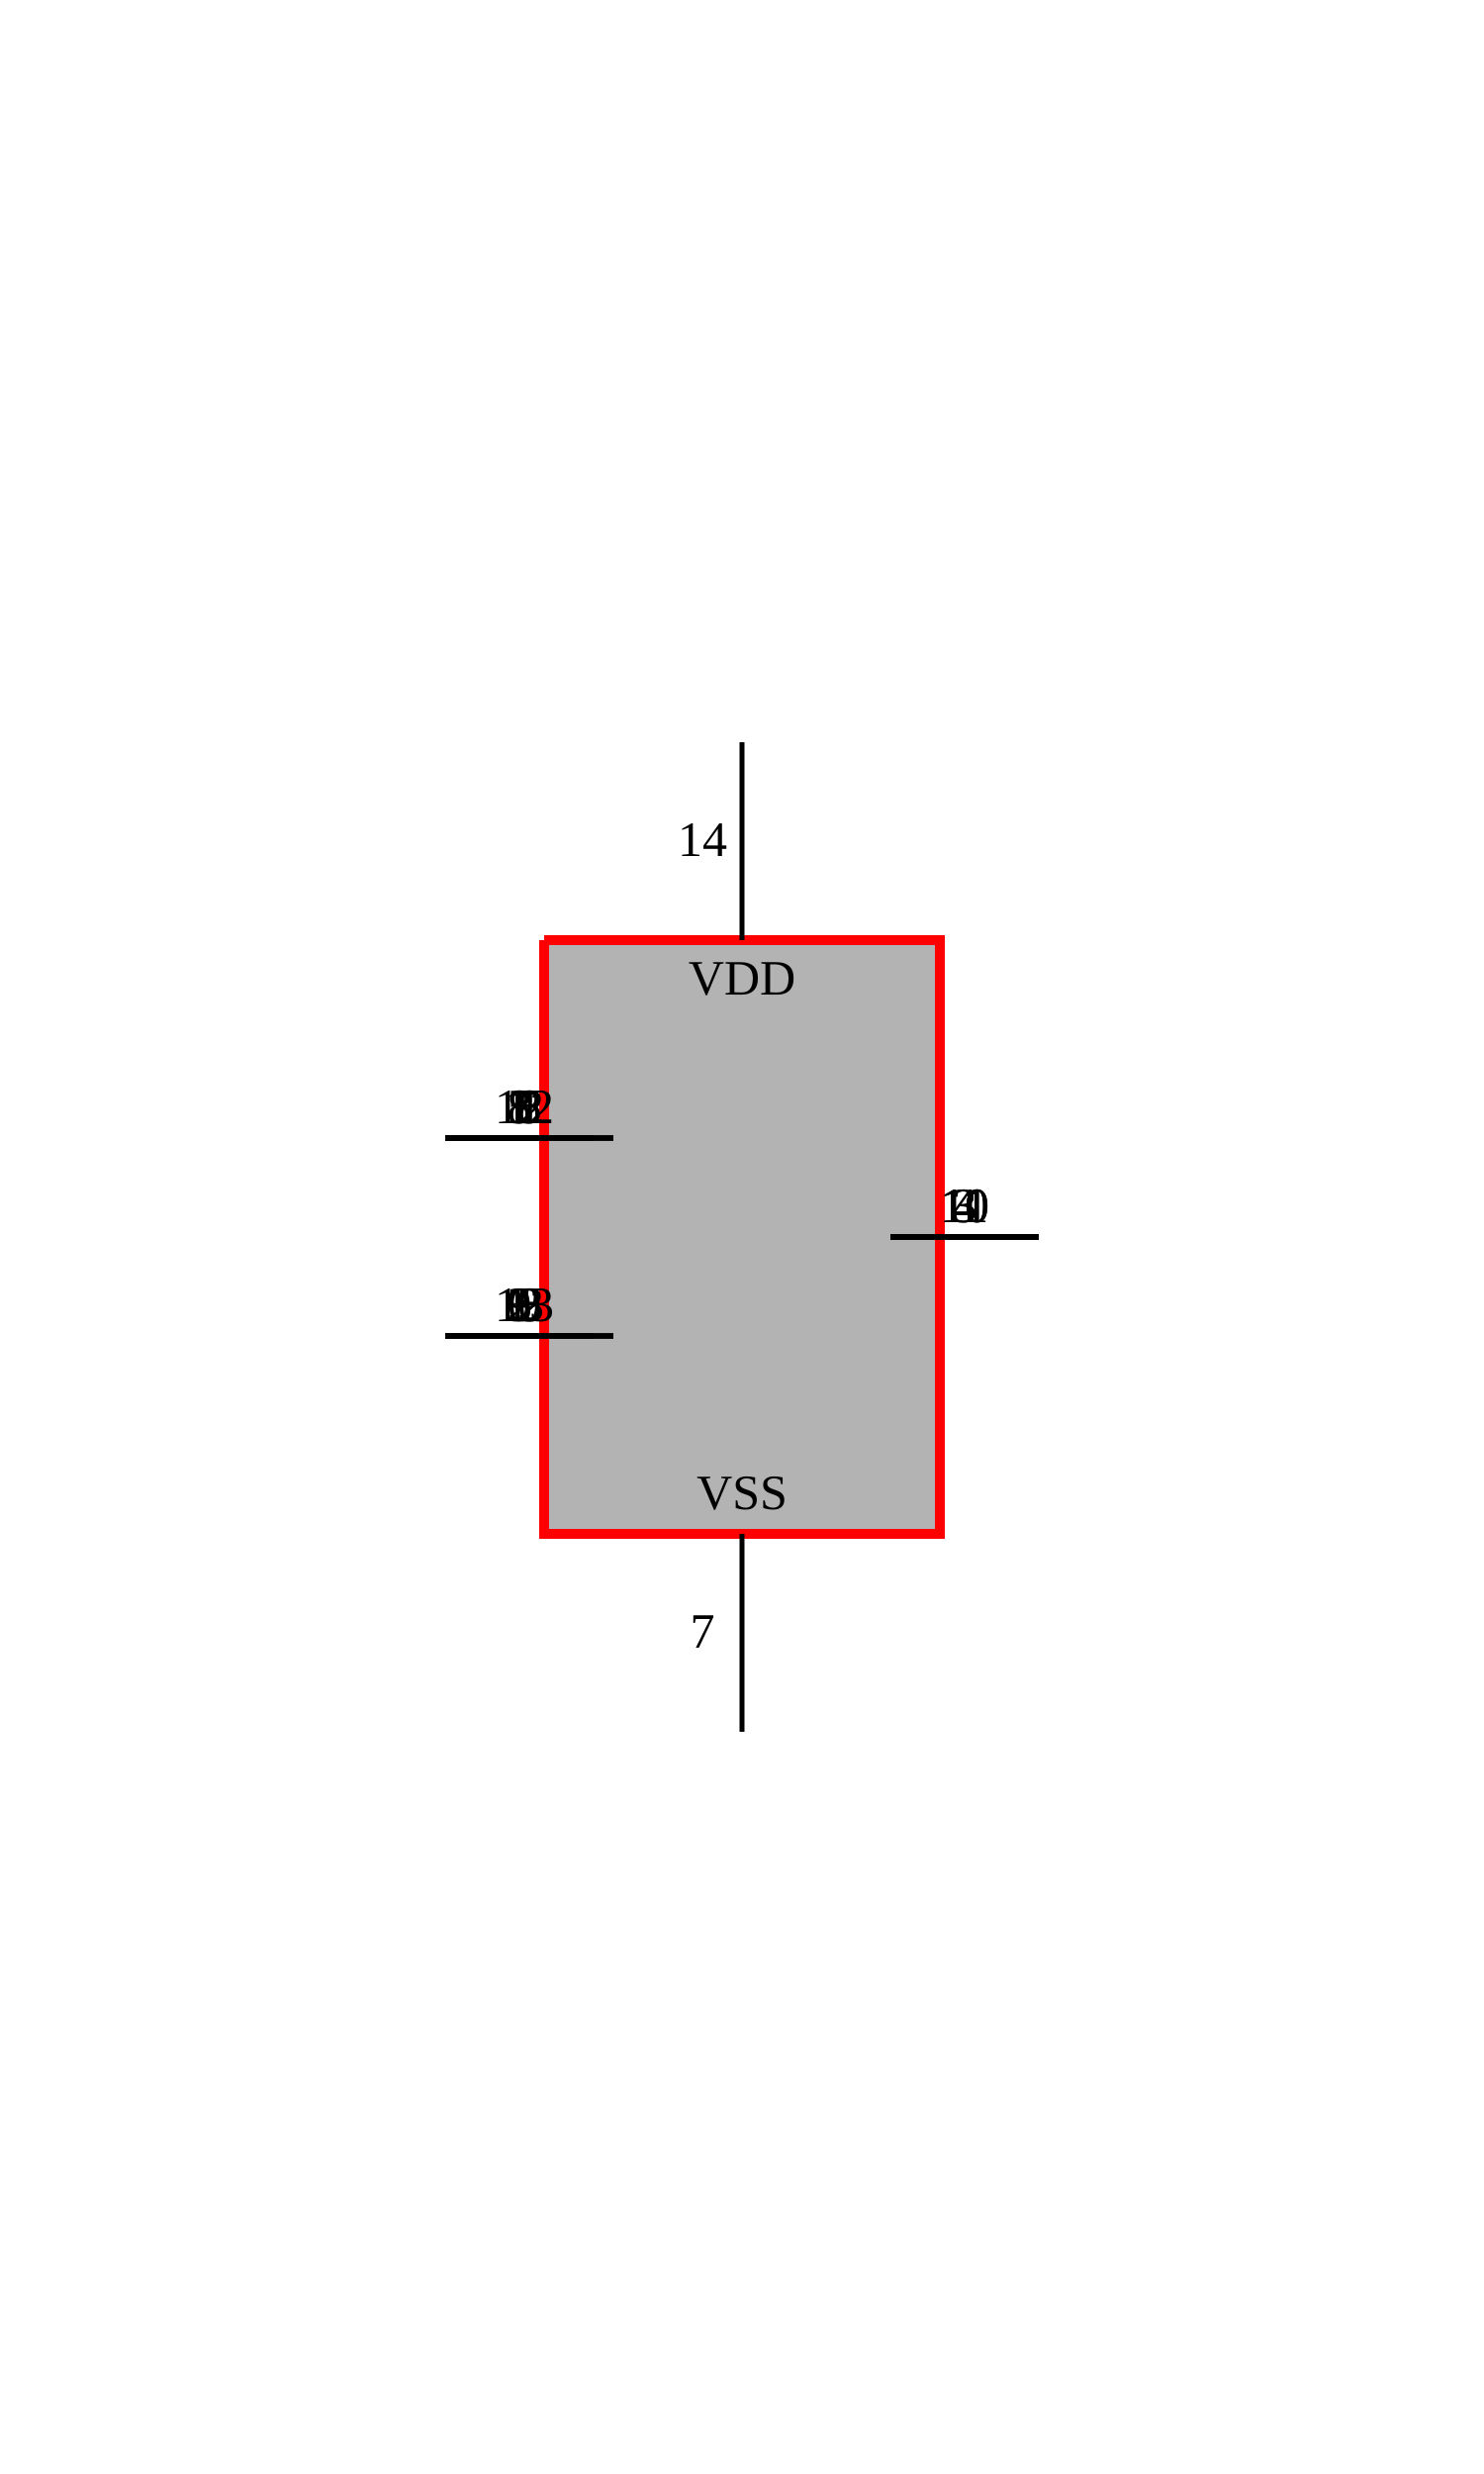
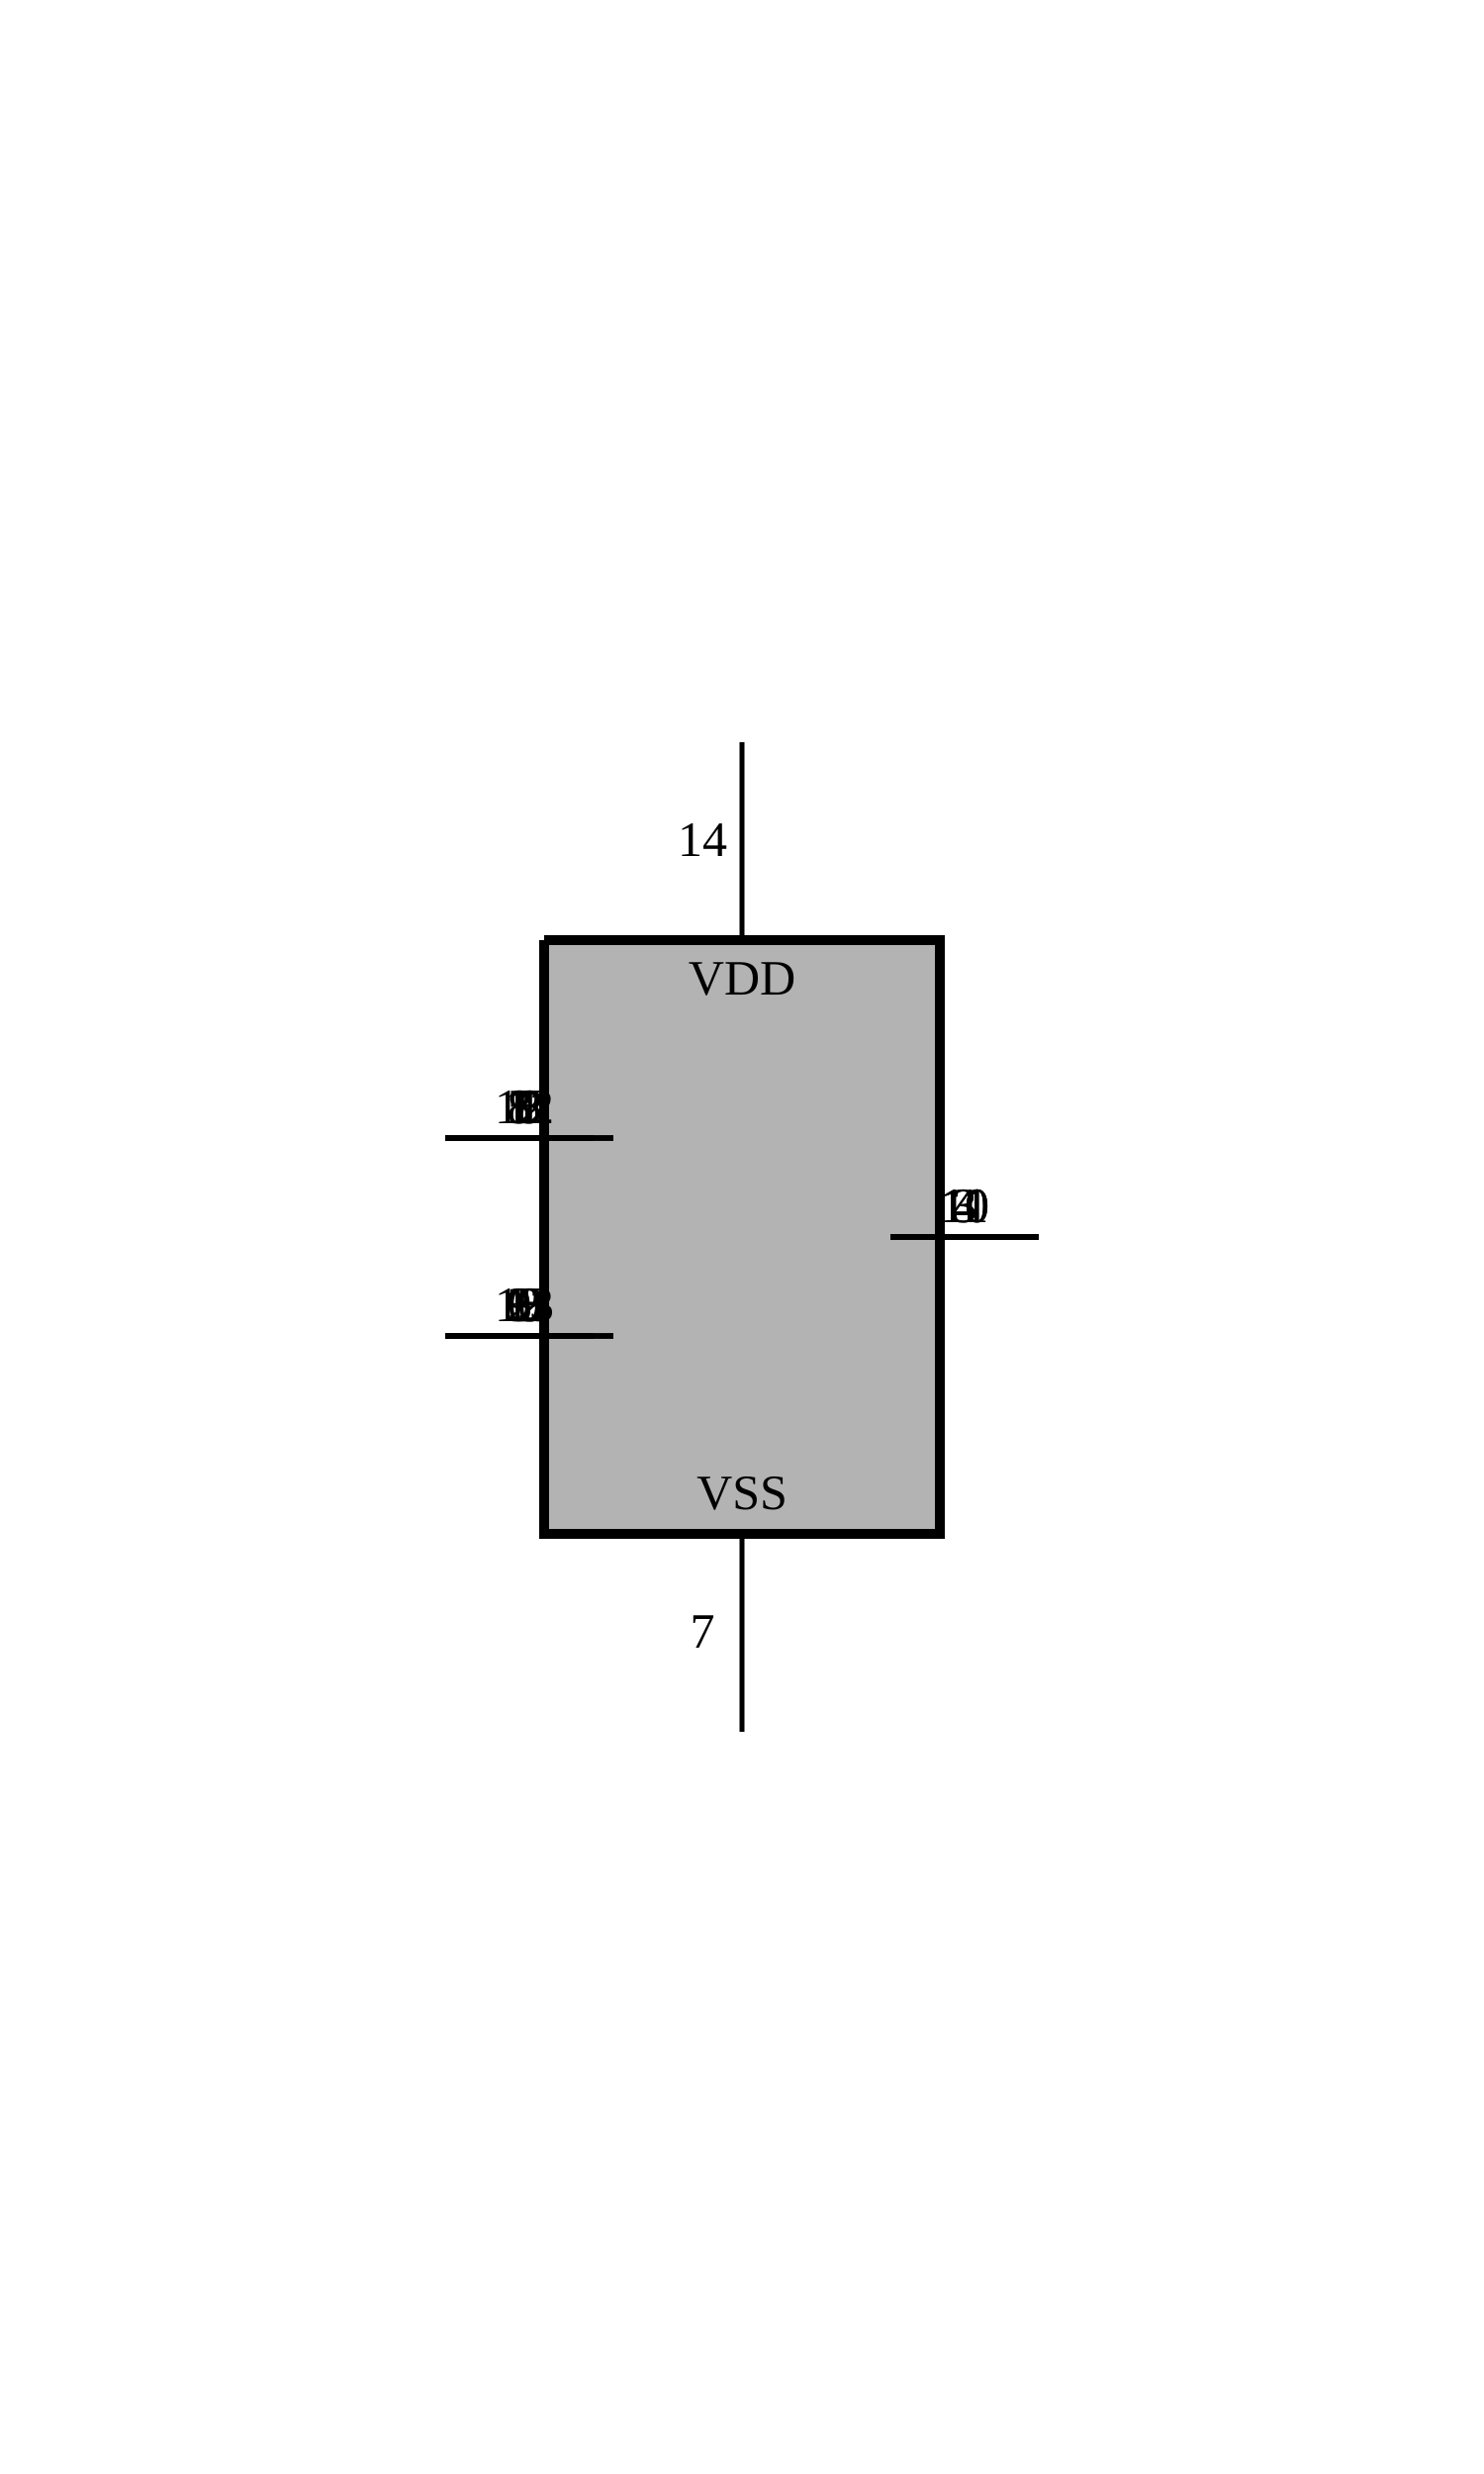
<svg xmlns="http://www.w3.org/2000/svg" width="1500" height="2500" viewBox="-750.0 -1250.0 1500 2500">
  <defs>
</defs>
-   <path d="M-200,-300 L200,-300 L200,300 L-200,300 L-200,-300" stroke-width="10" stroke="red" fill-opacity="0.3" />
+   <path d="M-200,-300 L200,-300 L200,300 L-200,300 L-200,-300" stroke-width="10" stroke="black" fill-opacity="0.3" />
  <text x="-40" y="-400.0" font-size="50.0" fill="black" text-anchor="middle" transform="translate(0,15.0)">14</text>
  <text x="0" y="-260" font-size="50.0" fill="black" text-anchor="middle" transform="translate(0,15.0)">VDD</text>
  <path d="M0,-500 L0,-300" stroke="black" stroke-width="5" />
  <text x="-40" y="400.0" font-size="50.0" fill="black" text-anchor="middle" transform="translate(0,15.0)">7</text>
  <text x="0" y="260" font-size="50.0" fill="black" text-anchor="middle" transform="translate(0,15.0)">VSS</text>
  <path d="M0,500 L0,300" stroke="black" stroke-width="5" />
  <text x="-225.0" y="-130" font-size="50.0" fill="black" text-anchor="middle" transform="translate(0,15.0)">1</text>
  <path d="M-300,-100 L-150,-100" stroke="black" stroke-width="5" />
  <text x="-225.0" y="70" font-size="50.0" fill="black" text-anchor="middle" transform="translate(0,15.0)">2</text>
  <path d="M-300,100 L-150,100" stroke="black" stroke-width="5" />
  <text x="225.0" y="-30" font-size="50.0" fill="black" text-anchor="middle" transform="translate(0,15.0)">3</text>
  <path d="M300,0 L150,0" stroke="black" stroke-width="5" />
  <text x="225.0" y="-30" font-size="50.0" fill="black" text-anchor="middle" transform="translate(0,15.0)">4</text>
  <path d="M300,0 L150,0" stroke="black" stroke-width="5" />
  <text x="-225.0" y="-130" font-size="50.0" fill="black" text-anchor="middle" transform="translate(0,15.0)">5</text>
  <path d="M-300,-100 L-150,-100" stroke="black" stroke-width="5" />
  <text x="-225.0" y="70" font-size="50.0" fill="black" text-anchor="middle" transform="translate(0,15.0)">6</text>
  <path d="M-300,100 L-150,100" stroke="black" stroke-width="5" />
  <text x="225.0" y="-30" font-size="50.0" fill="black" text-anchor="middle" transform="translate(0,15.0)">10</text>
  <path d="M300,0 L150,0" stroke="black" stroke-width="5" />
  <text x="-225.0" y="-130" font-size="50.0" fill="black" text-anchor="middle" transform="translate(0,15.0)">8</text>
  <path d="M-300,-100 L-150,-100" stroke="black" stroke-width="5" />
  <text x="-225.0" y="70" font-size="50.0" fill="black" text-anchor="middle" transform="translate(0,15.0)">9</text>
  <path d="M-300,100 L-150,100" stroke="black" stroke-width="5" />
  <text x="225.0" y="-30" font-size="50.0" fill="black" text-anchor="middle" transform="translate(0,15.0)">11</text>
  <path d="M300,0 L150,0" stroke="black" stroke-width="5" />
  <text x="-225.0" y="-130" font-size="50.0" fill="black" text-anchor="middle" transform="translate(0,15.0)">12</text>
  <path d="M-300,-100 L-150,-100" stroke="black" stroke-width="5" />
  <text x="-225.0" y="70" font-size="50.0" fill="black" text-anchor="middle" transform="translate(0,15.0)">13</text>
  <path d="M-300,100 L-150,100" stroke="black" stroke-width="5" />
  <text x="-215.0" y="-130" font-size="50.0" fill="black" text-anchor="middle" transform="translate(0,15.0)">1</text>
  <path d="M-300,-100 L-130,-100" stroke="black" stroke-width="5" />
  <text x="-215.0" y="70" font-size="50.0" fill="black" text-anchor="middle" transform="translate(0,15.0)">2</text>
  <path d="M-300,100 L-130,100" stroke="black" stroke-width="5" />
  <text x="225.0" y="-30" font-size="50.0" fill="black" text-anchor="middle" transform="translate(0,15.0)">3</text>
  <path d="M300,0 L150,0" stroke="black" stroke-width="5" />
  <text x="225.0" y="-30" font-size="50.0" fill="black" text-anchor="middle" transform="translate(0,15.0)">4</text>
  <path d="M300,0 L150,0" stroke="black" stroke-width="5" />
  <text x="-215.0" y="-130" font-size="50.0" fill="black" text-anchor="middle" transform="translate(0,15.0)">5</text>
  <path d="M-300,-100 L-130,-100" stroke="black" stroke-width="5" />
  <text x="-215.0" y="70" font-size="50.0" fill="black" text-anchor="middle" transform="translate(0,15.0)">6</text>
  <path d="M-300,100 L-130,100" stroke="black" stroke-width="5" />
  <text x="225.0" y="-30" font-size="50.0" fill="black" text-anchor="middle" transform="translate(0,15.0)">10</text>
  <path d="M300,0 L150,0" stroke="black" stroke-width="5" />
  <text x="-215.0" y="-130" font-size="50.0" fill="black" text-anchor="middle" transform="translate(0,15.0)">8</text>
  <path d="M-300,-100 L-130,-100" stroke="black" stroke-width="5" />
  <text x="-215.0" y="70" font-size="50.0" fill="black" text-anchor="middle" transform="translate(0,15.0)">9</text>
  <path d="M-300,100 L-130,100" stroke="black" stroke-width="5" />
  <text x="225.0" y="-30" font-size="50.0" fill="black" text-anchor="middle" transform="translate(0,15.0)">11</text>
  <path d="M300,0 L150,0" stroke="black" stroke-width="5" />
  <text x="-215.0" y="-130" font-size="50.0" fill="black" text-anchor="middle" transform="translate(0,15.0)">12</text>
  <path d="M-300,-100 L-130,-100" stroke="black" stroke-width="5" />
  <text x="-215.0" y="70" font-size="50.0" fill="black" text-anchor="middle" transform="translate(0,15.0)">13</text>
  <path d="M-300,100 L-130,100" stroke="black" stroke-width="5" />
</svg>
